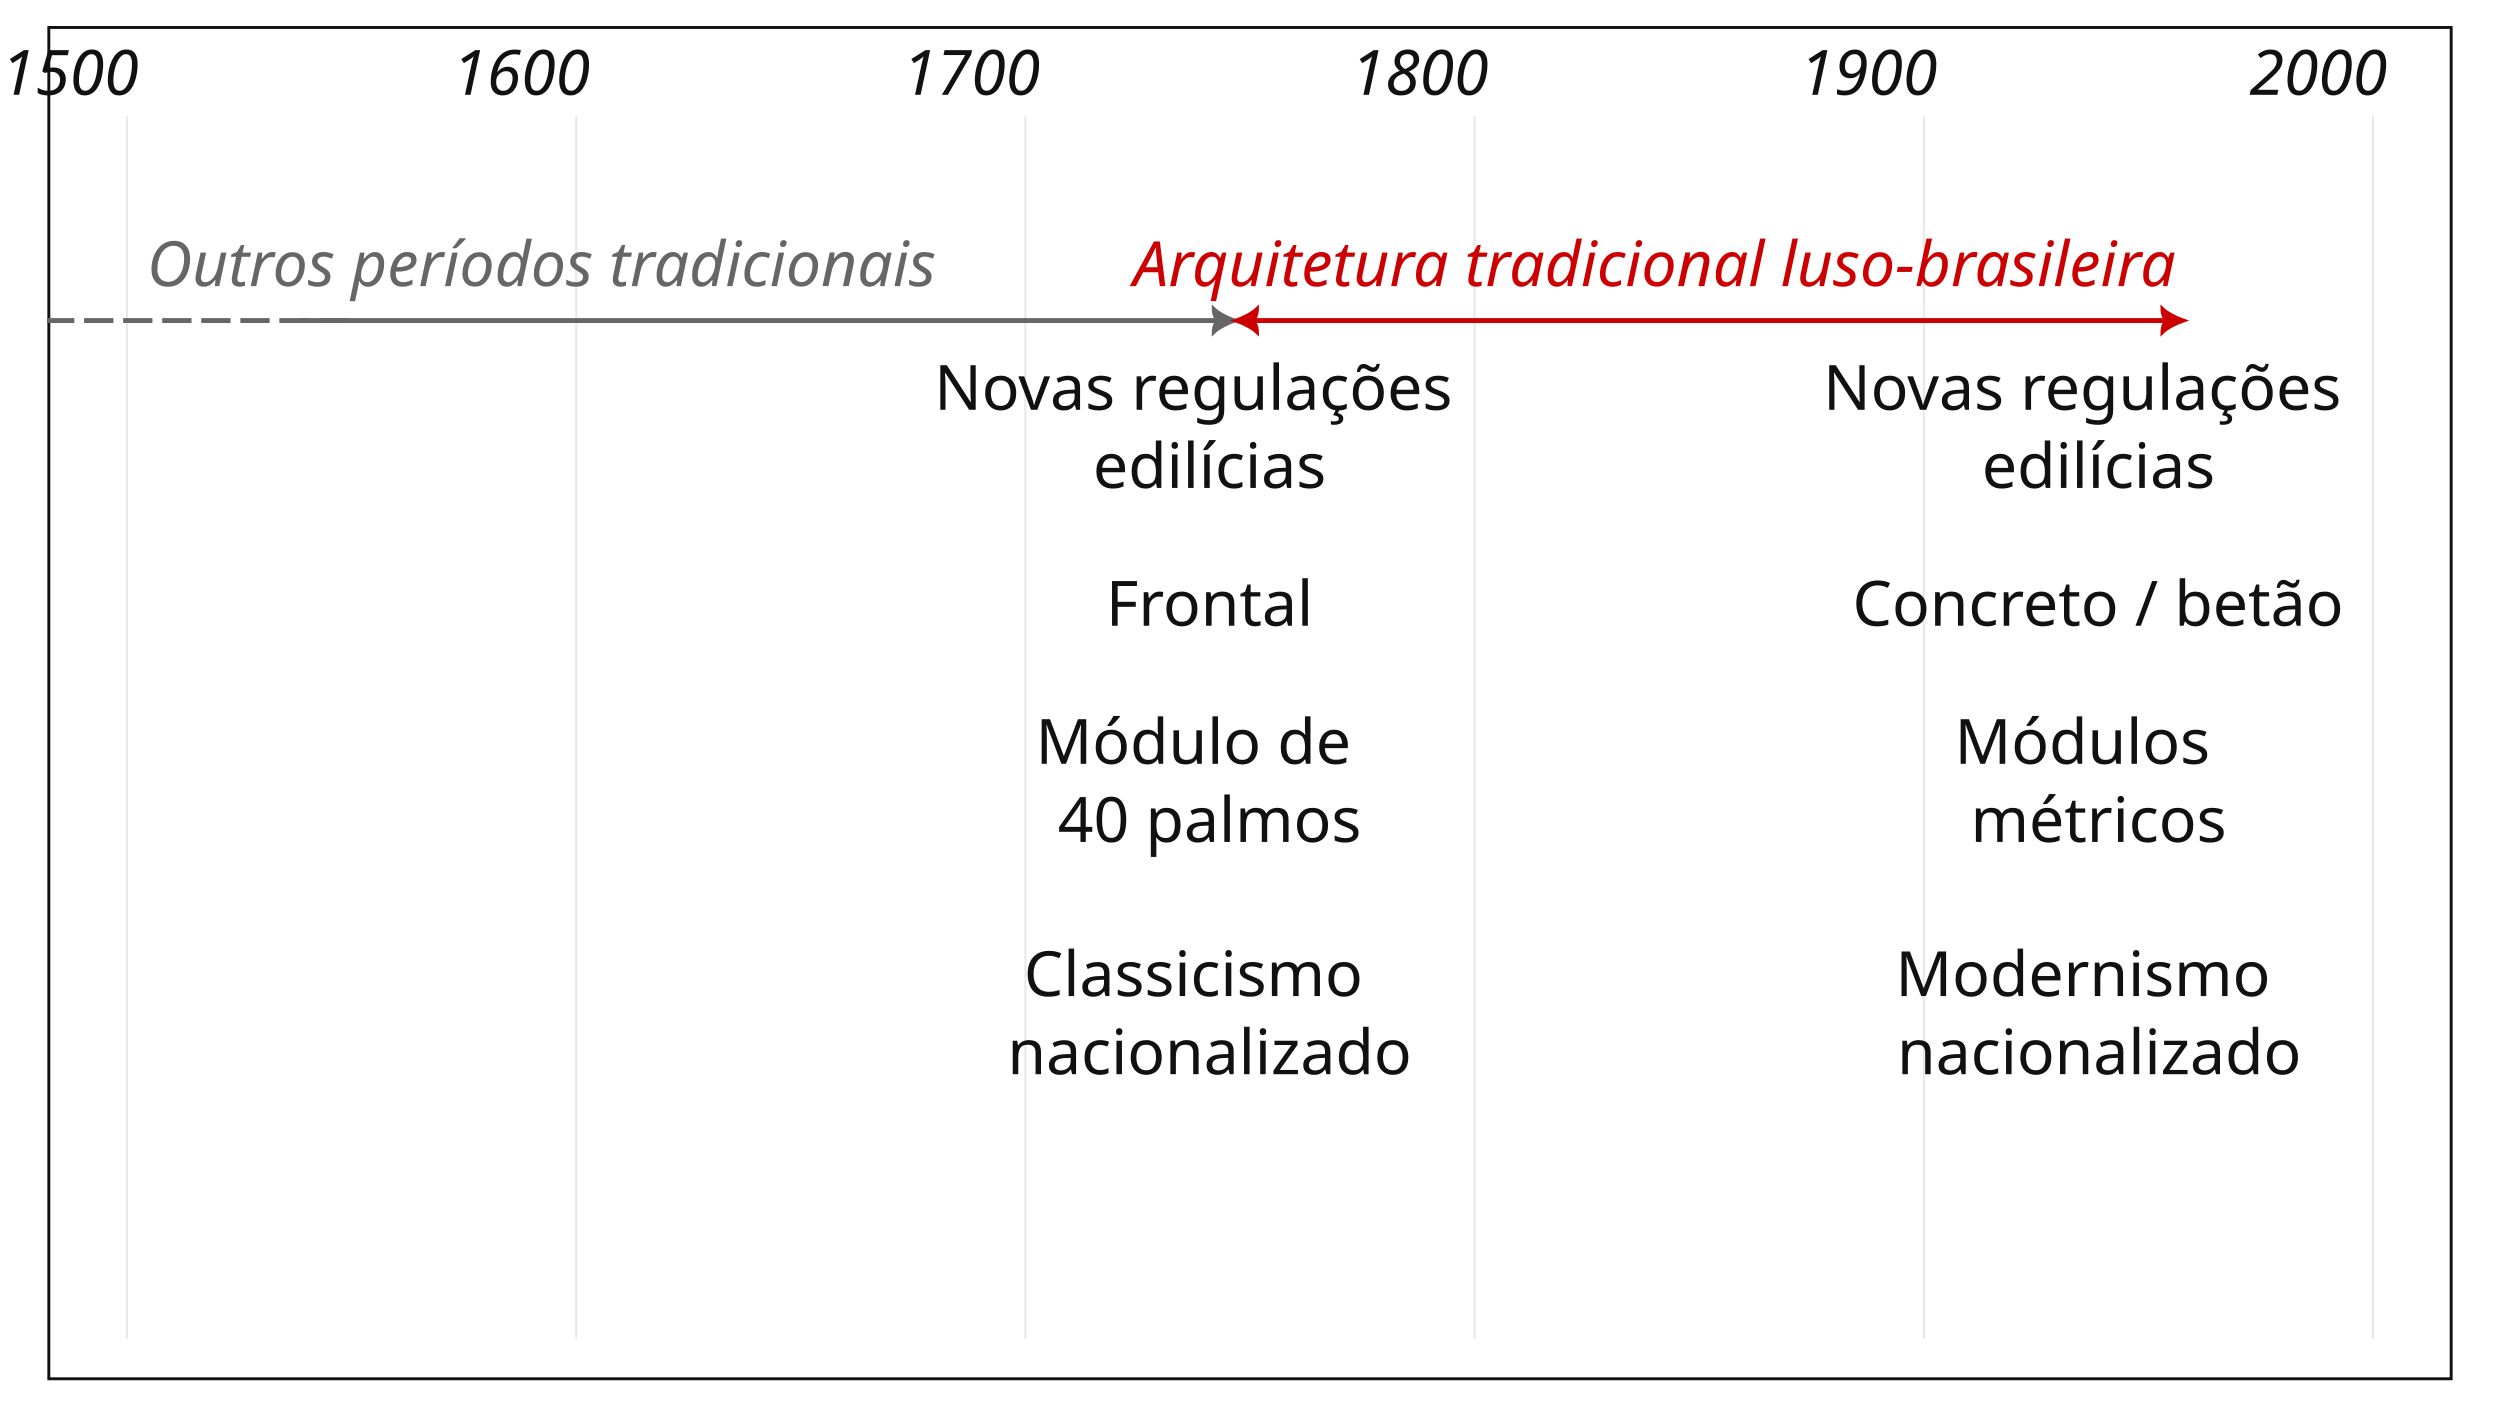
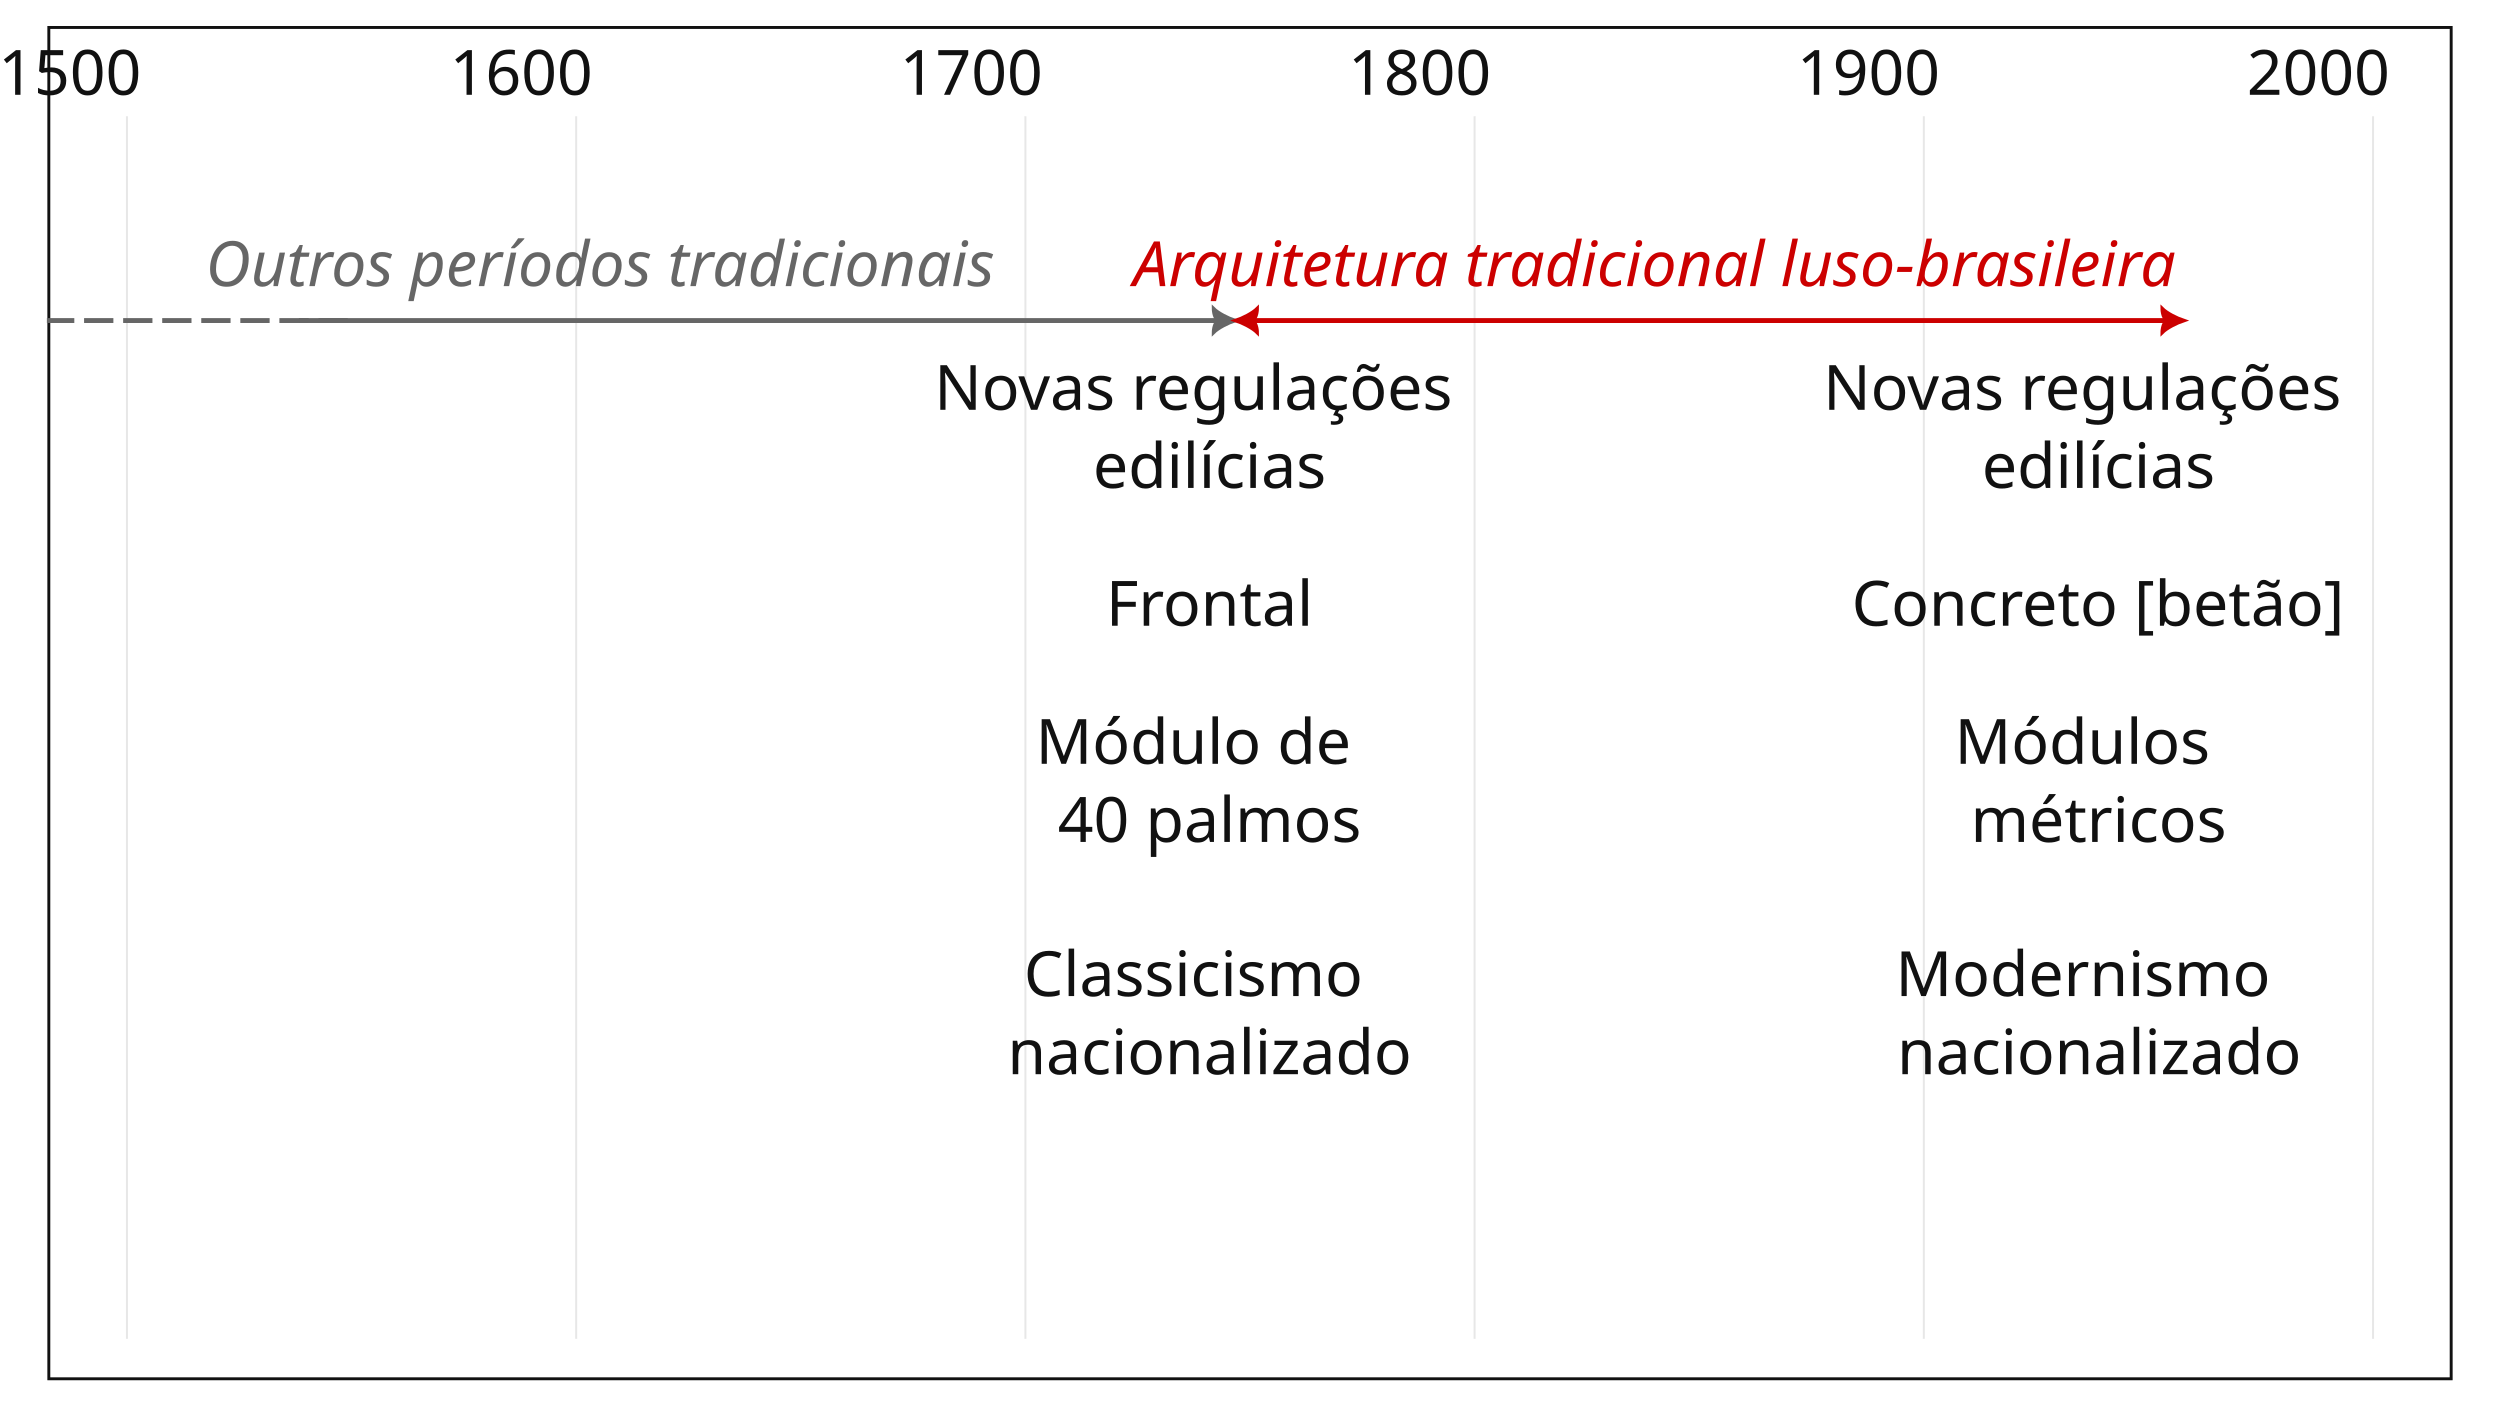
<svg xmlns="http://www.w3.org/2000/svg" width="2560" height="1440" viewBox="0 0 2560 1440" version="1.1" id="svg1" xml:space="preserve">
  <defs id="defs1">
    <marker style="overflow:visible" id="marker31" refX="0" refY="0" orient="auto-start-reverse" markerWidth="1" markerHeight="1" viewBox="0 0 1 1" preserveAspectRatio="xMidYMid">
      <path transform="scale(0.5)" style="fill:context-stroke;fill-rule:evenodd;stroke:context-stroke;stroke-width:1pt" d="m 6,0 c -3,1 -7,3 -9,5 0,0 0,-4 2,-5 -2,-1 -2,-5 -2,-5 2,2 6,4 9,5 z" id="path31" />
    </marker>
    <marker style="overflow:visible" id="ArrowTriangleStylized" refX="0" refY="0" orient="auto-start-reverse" markerWidth="1" markerHeight="1" viewBox="0 0 1 1" preserveAspectRatio="xMidYMid">
      <path transform="scale(0.5)" style="fill:context-stroke;fill-rule:evenodd;stroke:context-stroke;stroke-width:1pt" d="m 6,0 c -3,1 -7,3 -9,5 0,0 0,-4 2,-5 -2,-1 -2,-5 -2,-5 2,2 6,4 9,5 z" id="path4" />
    </marker>
  </defs>
  <g id="layer3" style="display:none" transform="translate(-5378.644)">
    <rect style="fill:#fffff8;fill-opacity:1;stroke:none;stroke-width:5;stroke-linecap:square;stroke-miterlimit:9.999;stroke-opacity:1" id="rect81" width="2560" height="1440" x="5378.644" y="0" />
  </g>
  <g id="layer1" transform="translate(-5378.644)">
    <rect style="fill:none;fill-opacity:0.503;stroke:#111111;stroke-width:3;stroke-linecap:square;stroke-miterlimit:9.999;stroke-opacity:1" id="rect68" width="2460" height="1383.75" x="5428.644" y="28.125" />
    <path style="fill:none;fill-opacity:0.503;stroke:#111111;stroke-width:2.04;stroke-linecap:square;stroke-miterlimit:9.999;stroke-opacity:0.1" d="m 80,70 v 1300 m 460,-1300 v 1300 m 460,-1300 v 1300 m 460,-1300 v 1300 m 460,-1300 v 1300 m 460,-1300 v 1300" id="path68" transform="matrix(1,0,0,0.9615385,5428.644,52.69231)" />
    <g id="g73" transform="translate(5378.644)">
-       <text xml:space="preserve" style="font-style:italic;font-variant:normal;font-weight:500;font-stretch:normal;font-size:64px;font-family:'EB Garamond';-inkscape-font-specification:'EB Garamond, Medium Italic';font-variant-ligatures:discretionary-ligatures historical-ligatures;font-variant-caps:normal;font-variant-numeric:oldstyle-nums proportional-nums;text-align:center;text-anchor:middle;fill:#111111;fill-opacity:1;stroke:none;stroke-width:3;stroke-linecap:square;stroke-miterlimit:9.999;stroke-opacity:0.4" x="129.728" y="97.072" id="text68">
-         <tspan id="tspan68" x="129.728" y="97.072" style="font-style:italic;font-variant:normal;font-weight:500;font-stretch:normal;font-size:64px;font-family:'EB Garamond';-inkscape-font-specification:'EB Garamond, Medium Italic';font-variant-ligatures:discretionary-ligatures historical-ligatures;font-variant-caps:normal;font-variant-numeric:oldstyle-nums proportional-nums;text-align:center;text-anchor:middle;fill:#111111;fill-opacity:1;stroke:none">1500</tspan>
+       <text xml:space="preserve" style="font-style:normal;font-variant:normal;font-weight:normal;font-stretch:condensed;font-size:64px;font-family:'Fira Sans Condensed';-inkscape-font-specification:'Fira Sans Condensed, Condensed';font-variant-ligatures:discretionary-ligatures historical-ligatures ;font-variant-caps:normal;font-variant-numeric:oldstyle-nums proportional-nums ;text-align:center;text-anchor:middle;fill:#111111;fill-opacity:1;stroke:none;stroke-width:3;stroke-linecap:square;stroke-miterlimit:9.999;stroke-opacity:0.4;font-variant-east-asian:" x="129.728" y="97.072" id="text68">
+         <tspan id="tspan68" x="129.728" y="97.072" style="font-style:normal;font-variant:normal;font-weight:normal;font-stretch:condensed;font-size:64px;font-family:'Fira Sans Condensed';-inkscape-font-specification:'Fira Sans Condensed, Condensed';font-variant-ligatures:discretionary-ligatures historical-ligatures ;font-variant-caps:normal;font-variant-numeric:oldstyle-nums proportional-nums ;text-align:center;text-anchor:middle;fill:#111111;fill-opacity:1;stroke:none;font-variant-east-asian:">1500</tspan>
      </text>
-       <text xml:space="preserve" style="font-style:italic;font-variant:normal;font-weight:500;font-stretch:normal;font-size:64px;font-family:'EB Garamond';-inkscape-font-specification:'EB Garamond, Medium Italic';font-variant-ligatures:discretionary-ligatures historical-ligatures;font-variant-caps:normal;font-variant-numeric:oldstyle-nums proportional-nums;text-align:center;text-anchor:middle;fill:#111111;fill-opacity:1;stroke:none;stroke-width:3;stroke-linecap:square;stroke-miterlimit:9.999;stroke-opacity:0.4" x="591.968" y="97.072" id="text69">
-         <tspan id="tspan69" x="591.968" y="97.072" style="font-style:italic;font-variant:normal;font-weight:500;font-stretch:normal;font-size:64px;font-family:'EB Garamond';-inkscape-font-specification:'EB Garamond, Medium Italic';font-variant-ligatures:discretionary-ligatures historical-ligatures;font-variant-caps:normal;font-variant-numeric:oldstyle-nums proportional-nums;text-align:center;text-anchor:middle;fill:#111111;fill-opacity:1;stroke:none">1600</tspan>
+       <text xml:space="preserve" style="font-style:normal;font-variant:normal;font-weight:normal;font-stretch:condensed;font-size:64px;font-family:'Fira Sans Condensed';-inkscape-font-specification:'Fira Sans Condensed, Condensed';font-variant-ligatures:discretionary-ligatures historical-ligatures ;font-variant-caps:normal;font-variant-numeric:oldstyle-nums proportional-nums ;text-align:center;text-anchor:middle;fill:#111111;fill-opacity:1;stroke:none;stroke-width:3;stroke-linecap:square;stroke-miterlimit:9.999;stroke-opacity:0.4;font-variant-east-asian:" x="591.968" y="97.072" id="text69">
+         <tspan id="tspan69" x="591.968" y="97.072" style="font-style:normal;font-variant:normal;font-weight:normal;font-stretch:condensed;font-size:64px;font-family:'Fira Sans Condensed';-inkscape-font-specification:'Fira Sans Condensed, Condensed';font-variant-ligatures:discretionary-ligatures historical-ligatures ;font-variant-caps:normal;font-variant-numeric:oldstyle-nums proportional-nums ;text-align:center;text-anchor:middle;fill:#111111;fill-opacity:1;stroke:none;font-variant-east-asian:">1600</tspan>
      </text>
-       <text xml:space="preserve" style="font-style:italic;font-variant:normal;font-weight:500;font-stretch:normal;font-size:64px;font-family:'EB Garamond';-inkscape-font-specification:'EB Garamond, Medium Italic';font-variant-ligatures:discretionary-ligatures historical-ligatures;font-variant-caps:normal;font-variant-numeric:oldstyle-nums proportional-nums;text-align:center;text-anchor:middle;fill:#111111;fill-opacity:1;stroke:none;stroke-width:3;stroke-linecap:square;stroke-miterlimit:9.999;stroke-opacity:0.4" x="1052.832" y="97.072" id="text70">
-         <tspan id="tspan70" x="1052.832" y="97.072" style="font-style:italic;font-variant:normal;font-weight:500;font-stretch:normal;font-size:64px;font-family:'EB Garamond';-inkscape-font-specification:'EB Garamond, Medium Italic';font-variant-ligatures:discretionary-ligatures historical-ligatures;font-variant-caps:normal;font-variant-numeric:oldstyle-nums proportional-nums;text-align:center;text-anchor:middle;fill:#111111;fill-opacity:1;stroke:none">1700</tspan>
+       <text xml:space="preserve" style="font-style:normal;font-variant:normal;font-weight:normal;font-stretch:condensed;font-size:64px;font-family:'Fira Sans Condensed';-inkscape-font-specification:'Fira Sans Condensed, Condensed';font-variant-ligatures:discretionary-ligatures historical-ligatures ;font-variant-caps:normal;font-variant-numeric:oldstyle-nums proportional-nums ;text-align:center;text-anchor:middle;fill:#111111;fill-opacity:1;stroke:none;stroke-width:3;stroke-linecap:square;stroke-miterlimit:9.999;stroke-opacity:0.4;font-variant-east-asian:" x="1052.832" y="97.072" id="text70">
+         <tspan id="tspan70" x="1052.832" y="97.072" style="font-style:normal;font-variant:normal;font-weight:normal;font-stretch:condensed;font-size:64px;font-family:'Fira Sans Condensed';-inkscape-font-specification:'Fira Sans Condensed, Condensed';font-variant-ligatures:discretionary-ligatures historical-ligatures ;font-variant-caps:normal;font-variant-numeric:oldstyle-nums proportional-nums ;text-align:center;text-anchor:middle;fill:#111111;fill-opacity:1;stroke:none;font-variant-east-asian:">1700</tspan>
      </text>
-       <text xml:space="preserve" style="font-style:italic;font-variant:normal;font-weight:500;font-stretch:normal;font-size:64px;font-family:'EB Garamond';-inkscape-font-specification:'EB Garamond, Medium Italic';font-variant-ligatures:discretionary-ligatures historical-ligatures;font-variant-caps:normal;font-variant-numeric:oldstyle-nums proportional-nums;text-align:center;text-anchor:middle;fill:#111111;fill-opacity:1;stroke:none;stroke-width:3;stroke-linecap:square;stroke-miterlimit:9.999;stroke-opacity:0.4" x="1511.968" y="97.072" id="text71">
-         <tspan id="tspan71" x="1511.968" y="97.072" style="font-style:italic;font-variant:normal;font-weight:500;font-stretch:normal;font-size:64px;font-family:'EB Garamond';-inkscape-font-specification:'EB Garamond, Medium Italic';font-variant-ligatures:discretionary-ligatures historical-ligatures;font-variant-caps:normal;font-variant-numeric:oldstyle-nums proportional-nums;text-align:center;text-anchor:middle;fill:#111111;fill-opacity:1;stroke:none">1800</tspan>
+       <text xml:space="preserve" style="font-style:normal;font-variant:normal;font-weight:normal;font-stretch:condensed;font-size:64px;font-family:'Fira Sans Condensed';-inkscape-font-specification:'Fira Sans Condensed, Condensed';font-variant-ligatures:discretionary-ligatures historical-ligatures ;font-variant-caps:normal;font-variant-numeric:oldstyle-nums proportional-nums ;text-align:center;text-anchor:middle;fill:#111111;fill-opacity:1;stroke:none;stroke-width:3;stroke-linecap:square;stroke-miterlimit:9.999;stroke-opacity:0.4;font-variant-east-asian:" x="1511.968" y="97.072" id="text71">
+         <tspan id="tspan71" x="1511.968" y="97.072" style="font-style:normal;font-variant:normal;font-weight:normal;font-stretch:condensed;font-size:64px;font-family:'Fira Sans Condensed';-inkscape-font-specification:'Fira Sans Condensed, Condensed';font-variant-ligatures:discretionary-ligatures historical-ligatures ;font-variant-caps:normal;font-variant-numeric:oldstyle-nums proportional-nums ;text-align:center;text-anchor:middle;fill:#111111;fill-opacity:1;stroke:none;font-variant-east-asian:">1800</tspan>
      </text>
-       <text xml:space="preserve" style="font-style:italic;font-variant:normal;font-weight:500;font-stretch:normal;font-size:64px;font-family:'EB Garamond';-inkscape-font-specification:'EB Garamond, Medium Italic';font-variant-ligatures:discretionary-ligatures historical-ligatures;font-variant-caps:normal;font-variant-numeric:oldstyle-nums proportional-nums;text-align:center;text-anchor:middle;fill:#111111;fill-opacity:1;stroke:none;stroke-width:3;stroke-linecap:square;stroke-miterlimit:9.999;stroke-opacity:0.4" x="1971.584" y="97.072" id="text72">
-         <tspan id="tspan72" x="1971.584" y="97.072" style="font-style:italic;font-variant:normal;font-weight:500;font-stretch:normal;font-size:64px;font-family:'EB Garamond';-inkscape-font-specification:'EB Garamond, Medium Italic';font-variant-ligatures:discretionary-ligatures historical-ligatures;font-variant-caps:normal;font-variant-numeric:oldstyle-nums proportional-nums;text-align:center;text-anchor:middle;fill:#111111;fill-opacity:1;stroke:none">1900</tspan>
+       <text xml:space="preserve" style="font-style:normal;font-variant:normal;font-weight:normal;font-stretch:condensed;font-size:64px;font-family:'Fira Sans Condensed';-inkscape-font-specification:'Fira Sans Condensed, Condensed';font-variant-ligatures:discretionary-ligatures historical-ligatures ;font-variant-caps:normal;font-variant-numeric:oldstyle-nums proportional-nums ;text-align:center;text-anchor:middle;fill:#111111;fill-opacity:1;stroke:none;stroke-width:3;stroke-linecap:square;stroke-miterlimit:9.999;stroke-opacity:0.4;font-variant-east-asian:" x="1971.584" y="97.072" id="text72">
+         <tspan id="tspan72" x="1971.584" y="97.072" style="font-style:normal;font-variant:normal;font-weight:normal;font-stretch:condensed;font-size:64px;font-family:'Fira Sans Condensed';-inkscape-font-specification:'Fira Sans Condensed, Condensed';font-variant-ligatures:discretionary-ligatures historical-ligatures ;font-variant-caps:normal;font-variant-numeric:oldstyle-nums proportional-nums ;text-align:center;text-anchor:middle;fill:#111111;fill-opacity:1;stroke:none;font-variant-east-asian:">1900</tspan>
      </text>
-       <text xml:space="preserve" style="font-style:italic;font-variant:normal;font-weight:500;font-stretch:normal;font-size:64px;font-family:'EB Garamond';-inkscape-font-specification:'EB Garamond, Medium Italic';font-variant-ligatures:discretionary-ligatures historical-ligatures;font-variant-caps:normal;font-variant-numeric:oldstyle-nums proportional-nums;text-align:center;text-anchor:middle;fill:#111111;fill-opacity:1;stroke:none;stroke-width:3;stroke-linecap:square;stroke-miterlimit:9.999;stroke-opacity:0.4" x="2432.24" y="97.072" id="text73">
-         <tspan x="2432.24" y="97.072" id="tspan73">2000</tspan>
+       <text xml:space="preserve" style="font-style:normal;font-variant:normal;font-weight:normal;font-stretch:condensed;font-size:64px;font-family:'Fira Sans Condensed';-inkscape-font-specification:'Fira Sans Condensed, Condensed';font-variant-ligatures:discretionary-ligatures historical-ligatures ;font-variant-caps:normal;font-variant-numeric:oldstyle-nums proportional-nums ;text-align:center;text-anchor:middle;fill:#111111;fill-opacity:1;stroke:none;stroke-width:3;stroke-linecap:square;stroke-miterlimit:9.999;stroke-opacity:0.4;font-variant-east-asian:" x="2432.24" y="97.072" id="text73">
+         <tspan x="2432.24" y="97.072" id="tspan73" style="-inkscape-font-specification:'Fira Sans Condensed, Condensed';font-family:'Fira Sans Condensed';font-weight:normal;font-style:normal;font-stretch:condensed;font-variant:normal;font-size:64px;font-variant-ligatures:discretionary-ligatures historical-ligatures ;font-variant-caps:normal;font-variant-numeric:oldstyle-nums proportional-nums ;font-variant-east-asian:">2000</tspan>
      </text>
    </g>
  </g>
  <g id="layer4" transform="translate(-5378.644)">
    <g id="g6" transform="translate(5001.823)">
      <path style="fill:#cc0000;fill-opacity:1;stroke:#666666;stroke-width:5;stroke-linecap:square;stroke-miterlimit:9.999;stroke-opacity:1;marker-start:url(#ArrowTriangleStylized)" d="m 1626.821,328.243 h -941.465" id="path3" />
      <path style="fill:#cc0000;fill-opacity:1;stroke:#666666;stroke-width:5;stroke-linecap:butt;stroke-miterlimit:9.999;stroke-dasharray:30, 10;stroke-dashoffset:0;stroke-opacity:1" d="m 732.917,328.243 h -308.095" id="path6" />
-       <text xml:space="preserve" style="font-style:italic;font-variant:normal;font-weight:normal;font-stretch:normal;font-size:64px;font-family:'EB Garamond';-inkscape-font-specification:'EB Garamond, Italic';font-variant-ligatures:discretionary-ligatures historical-ligatures;font-variant-caps:normal;font-variant-numeric:oldstyle-nums proportional-nums;text-align:center;text-anchor:middle;fill:#666666;fill-opacity:1;stroke:none;stroke-width:5;stroke-linecap:square;stroke-miterlimit:9.999;stroke-opacity:1" x="989.465" y="292.993" id="text6">
-         <tspan id="tspan6" x="989.465" y="292.993">Outros períodos tradicionais</tspan>
+       <text xml:space="preserve" style="font-style:italic;font-variant:normal;font-weight:500;font-stretch:condensed;font-size:64px;font-family:'Fira Sans Condensed';-inkscape-font-specification:'Fira Sans Condensed, Medium Italic Condensed';font-variant-ligatures:discretionary-ligatures historical-ligatures;font-variant-caps:normal;font-variant-numeric:oldstyle-nums proportional-nums;text-align:center;text-anchor:middle;fill:#666666;fill-opacity:1;stroke:none;stroke-width:5;stroke-linecap:square;stroke-miterlimit:9.999;stroke-opacity:1" x="1049.465" y="292.993" id="text6">
+         <tspan id="tspan6" x="1049.465" y="292.993" style="font-style:italic;font-variant:normal;font-weight:500;font-stretch:condensed;font-size:64px;font-family:'Fira Sans Condensed';-inkscape-font-specification:'Fira Sans Condensed, Medium Italic Condensed';font-variant-ligatures:discretionary-ligatures historical-ligatures;font-variant-caps:normal;font-variant-numeric:oldstyle-nums proportional-nums">Outros períodos tradicionais</tspan>
      </text>
      <text xml:space="preserve" style="font-size:17px;line-height:1.4;font-family:'Liberation Sans';-inkscape-font-specification:'Liberation Sans, Normal';letter-spacing:0px;fill:#666666;stroke:#666666;stroke-width:10;stroke-linecap:butt;stroke-dasharray:12, 12;stroke-dashoffset:0" x="1247.485" y="-160.589" id="text16">
        <tspan id="tspan16" x="1247.485" y="-160.589" />
      </text>
    </g>
    <g id="g32" transform="translate(6233.823)">
      <path style="fill:#cc0000;fill-opacity:1;stroke:#cc0000;stroke-width:5;stroke-linecap:square;stroke-miterlimit:9.999;stroke-opacity:1;marker-start:url(#ArrowTriangleStylized);marker-end:url(#marker31)" d="m 424.821,328.243 h 941.465" id="path32" />
-       <text xml:space="preserve" style="font-style:italic;font-variant:normal;font-weight:normal;font-stretch:normal;font-size:64px;font-family:'EB Garamond';-inkscape-font-specification:'EB Garamond, Italic';font-variant-ligatures:discretionary-ligatures historical-ligatures;font-variant-caps:normal;font-variant-numeric:oldstyle-nums proportional-nums;text-align:center;text-anchor:middle;fill:#cc0000;fill-opacity:1;stroke:none;stroke-width:5;stroke-linecap:square;stroke-miterlimit:9.999;stroke-opacity:1" x="897.25" y="292.993" id="text32">
-         <tspan id="tspan32" x="897.25" y="292.993">Arquitetura tradicional luso-brasileira</tspan>
+       <text xml:space="preserve" style="font-style:italic;font-variant:normal;font-weight:500;font-stretch:condensed;font-size:64px;font-family:'Fira Sans Condensed';-inkscape-font-specification:'Fira Sans Condensed, Medium Italic Condensed';font-variant-ligatures:discretionary-ligatures historical-ligatures;font-variant-caps:normal;font-variant-numeric:oldstyle-nums proportional-nums;text-align:center;text-anchor:middle;fill:#cc0000;fill-opacity:1;stroke:none;stroke-width:5;stroke-linecap:square;stroke-miterlimit:9.999;stroke-opacity:1" x="897.25" y="292.993" id="text32">
+         <tspan id="tspan32" x="897.25" y="292.993" style="-inkscape-font-specification:'Fira Sans Condensed, Medium Italic Condensed';font-family:'Fira Sans Condensed';font-weight:500;font-style:italic;font-stretch:condensed;font-variant:normal;font-size:64px;font-variant-ligatures:discretionary-ligatures historical-ligatures ;font-variant-caps:normal;font-variant-numeric:oldstyle-nums proportional-nums ;font-variant-east-asian:">Arquitetura tradicional luso-brasileira</tspan>
      </text>
    </g>
-     <text xml:space="preserve" style="font-style:normal;font-variant:normal;font-weight:normal;font-stretch:normal;font-size:64px;font-family:'EB Garamond';-inkscape-font-specification:'EB Garamond, Normal';font-variant-ligatures:discretionary-ligatures historical-ligatures;font-variant-caps:normal;font-variant-numeric:oldstyle-nums proportional-nums;text-align:center;text-anchor:middle;fill:#111111;fill-opacity:1;stroke:none;stroke-width:5;stroke-linecap:butt;stroke-miterlimit:9.999;stroke-dasharray:30, 10;stroke-dashoffset:0;stroke-opacity:1" x="6658.836" y="419.647" id="text33">
-       <tspan id="tspan33" x="6658.836" y="419.647">Novas regulações</tspan>
-       <tspan x="6658.836" y="499.647" id="tspan34">edilícias</tspan>
+     <text xml:space="preserve" style="font-style:normal;font-variant:normal;font-weight:300;font-stretch:condensed;font-size:64px;font-family:'Fira Sans Condensed';-inkscape-font-specification:'Fira Sans Condensed, Light Condensed';font-variant-ligatures:discretionary-ligatures historical-ligatures ;font-variant-caps:normal;font-variant-numeric:oldstyle-nums proportional-nums ;text-align:center;text-anchor:middle;fill:#111111;fill-opacity:1;stroke:none;stroke-width:5;stroke-linecap:butt;stroke-miterlimit:9.999;stroke-dasharray:30, 10;stroke-dashoffset:0;stroke-opacity:1;font-variant-east-asian:" x="6658.836" y="419.647" id="text33">
+       <tspan id="tspan33" x="6658.836" y="419.647" style="-inkscape-font-specification:'Fira Sans Condensed, Light Condensed';font-family:'Fira Sans Condensed';font-weight:300;font-style:normal;font-stretch:condensed;font-variant:normal;font-size:64px;font-variant-ligatures:discretionary-ligatures historical-ligatures ;font-variant-caps:normal;font-variant-numeric:oldstyle-nums proportional-nums ;font-variant-east-asian:">Novas regulações</tspan>
+       <tspan x="6658.836" y="499.647" id="tspan34" style="-inkscape-font-specification:'Fira Sans Condensed, Light Condensed';font-family:'Fira Sans Condensed';font-weight:300;font-style:normal;font-stretch:condensed;font-variant:normal;font-size:64px;font-variant-ligatures:discretionary-ligatures historical-ligatures ;font-variant-caps:normal;font-variant-numeric:oldstyle-nums proportional-nums ;font-variant-east-asian:">edilícias</tspan>
    </text>
-     <text xml:space="preserve" style="font-style:normal;font-variant:normal;font-weight:normal;font-stretch:normal;font-size:64px;font-family:'EB Garamond';-inkscape-font-specification:'EB Garamond, Normal';font-variant-ligatures:discretionary-ligatures historical-ligatures;font-variant-caps:normal;font-variant-numeric:oldstyle-nums proportional-nums;text-align:center;text-anchor:middle;display:inline;fill:#111111;fill-opacity:1;stroke:none;stroke-width:5;stroke-linecap:butt;stroke-miterlimit:9.999;stroke-dasharray:30, 10;stroke-dashoffset:0;stroke-opacity:1" x="7569.101" y="419.647" id="text36">
-       <tspan id="tspan35" x="7569.101" y="419.647">Novas regulações</tspan>
-       <tspan x="7569.101" y="499.647" id="tspan36">edilícias</tspan>
+     <text xml:space="preserve" style="font-style:normal;font-variant:normal;font-weight:300;font-stretch:condensed;font-size:64px;font-family:'Fira Sans Condensed';-inkscape-font-specification:'Fira Sans Condensed, Light Condensed';font-variant-ligatures:discretionary-ligatures historical-ligatures ;font-variant-caps:normal;font-variant-numeric:oldstyle-nums proportional-nums ;text-align:center;text-anchor:middle;display:inline;fill:#111111;fill-opacity:1;stroke:none;stroke-width:5;stroke-linecap:butt;stroke-miterlimit:9.999;stroke-dasharray:30, 10;stroke-dashoffset:0;stroke-opacity:1;font-variant-east-asian:" x="7569.101" y="419.647" id="text36">
+       <tspan id="tspan35" x="7569.101" y="419.647" style="-inkscape-font-specification:'Fira Sans Condensed, Light Condensed';font-family:'Fira Sans Condensed';font-weight:300;font-style:normal;font-stretch:condensed;font-variant:normal;font-size:64px;font-variant-ligatures:discretionary-ligatures historical-ligatures ;font-variant-caps:normal;font-variant-numeric:oldstyle-nums proportional-nums ;font-variant-east-asian:">Novas regulações</tspan>
+       <tspan x="7569.101" y="499.647" id="tspan36" style="-inkscape-font-specification:'Fira Sans Condensed, Light Condensed';font-family:'Fira Sans Condensed';font-weight:300;font-style:normal;font-stretch:condensed;font-variant:normal;font-size:64px;font-variant-ligatures:discretionary-ligatures historical-ligatures ;font-variant-caps:normal;font-variant-numeric:oldstyle-nums proportional-nums ;font-variant-east-asian:">edilícias</tspan>
    </text>
-     <text xml:space="preserve" style="font-style:normal;font-variant:normal;font-weight:normal;font-stretch:normal;font-size:64px;font-family:'EB Garamond';-inkscape-font-specification:'EB Garamond, Normal';font-variant-ligatures:discretionary-ligatures historical-ligatures;font-variant-caps:normal;font-variant-numeric:oldstyle-nums proportional-nums;text-align:center;text-anchor:middle;fill:#111111;fill-opacity:1;stroke:none;stroke-width:5;stroke-linecap:butt;stroke-miterlimit:9.999;stroke-dasharray:30, 10;stroke-dashoffset:0;stroke-opacity:1" x="6658.836" y="640.723" id="text38">
-       <tspan x="6658.836" y="640.723" id="tspan38">Frontal</tspan>
+     <text xml:space="preserve" style="font-style:normal;font-variant:normal;font-weight:300;font-stretch:condensed;font-size:64px;font-family:'Fira Sans Condensed';-inkscape-font-specification:'Fira Sans Condensed, Light Condensed';font-variant-ligatures:discretionary-ligatures historical-ligatures ;font-variant-caps:normal;font-variant-numeric:oldstyle-nums proportional-nums ;text-align:center;text-anchor:middle;fill:#111111;fill-opacity:1;stroke:none;stroke-width:5;stroke-linecap:butt;stroke-miterlimit:9.999;stroke-dasharray:30, 10;stroke-dashoffset:0;stroke-opacity:1;font-variant-east-asian:" x="6658.836" y="640.723" id="text38">
+       <tspan x="6658.836" y="640.723" id="tspan38" style="-inkscape-font-specification:'Fira Sans Condensed, Light Condensed';font-family:'Fira Sans Condensed';font-weight:300;font-style:normal;font-stretch:condensed;font-variant:normal;font-size:64px;font-variant-ligatures:discretionary-ligatures historical-ligatures ;font-variant-caps:normal;font-variant-numeric:oldstyle-nums proportional-nums ;font-variant-east-asian:">Frontal</tspan>
    </text>
-     <text xml:space="preserve" style="font-style:normal;font-variant:normal;font-weight:normal;font-stretch:normal;font-size:64px;font-family:'EB Garamond';-inkscape-font-specification:'EB Garamond, Normal';font-variant-ligatures:discretionary-ligatures historical-ligatures;font-variant-caps:normal;font-variant-numeric:oldstyle-nums proportional-nums;text-align:center;text-anchor:middle;fill:#111111;fill-opacity:1;stroke:none;stroke-width:5;stroke-linecap:butt;stroke-miterlimit:9.999;stroke-dasharray:30, 10;stroke-dashoffset:0;stroke-opacity:1" x="6658.836" y="1020" id="text39">
-       <tspan x="6658.836" y="1020" id="tspan39">Classicismo</tspan>
-       <tspan x="6658.836" y="1100.001" id="tspan40">nacionalizado</tspan>
+     <text xml:space="preserve" style="font-style:normal;font-variant:normal;font-weight:300;font-stretch:condensed;font-size:64px;font-family:'Fira Sans Condensed';-inkscape-font-specification:'Fira Sans Condensed, Light Condensed';font-variant-ligatures:discretionary-ligatures historical-ligatures ;font-variant-caps:normal;font-variant-numeric:oldstyle-nums proportional-nums ;text-align:center;text-anchor:middle;fill:#111111;fill-opacity:1;stroke:none;stroke-width:5;stroke-linecap:butt;stroke-miterlimit:9.999;stroke-dasharray:30, 10;stroke-dashoffset:0;stroke-opacity:1;font-variant-east-asian:" x="6658.836" y="1020" id="text39">
+       <tspan x="6658.836" y="1020" id="tspan39" style="-inkscape-font-specification:'Fira Sans Condensed, Light Condensed';font-family:'Fira Sans Condensed';font-weight:300;font-style:normal;font-stretch:condensed;font-variant:normal;font-size:64px;font-variant-ligatures:discretionary-ligatures historical-ligatures ;font-variant-caps:normal;font-variant-numeric:oldstyle-nums proportional-nums ;font-variant-east-asian:">Classicismo</tspan>
+       <tspan x="6658.836" y="1100.001" id="tspan40" style="-inkscape-font-specification:'Fira Sans Condensed, Light Condensed';font-family:'Fira Sans Condensed';font-weight:300;font-style:normal;font-stretch:condensed;font-variant:normal;font-size:64px;font-variant-ligatures:discretionary-ligatures historical-ligatures ;font-variant-caps:normal;font-variant-numeric:oldstyle-nums proportional-nums ;font-variant-east-asian:">nacionalizado</tspan>
    </text>
-     <text xml:space="preserve" style="font-style:normal;font-variant:normal;font-weight:normal;font-stretch:normal;font-size:64px;font-family:'EB Garamond';-inkscape-font-specification:'EB Garamond, Normal';font-variant-ligatures:discretionary-ligatures historical-ligatures;font-variant-caps:normal;font-variant-numeric:oldstyle-nums proportional-nums;text-align:center;text-anchor:middle;fill:#111111;fill-opacity:1;stroke:none;stroke-width:5;stroke-linecap:butt;stroke-miterlimit:9.999;stroke-dasharray:30, 10;stroke-dashoffset:0;stroke-opacity:1" x="7568.589" y="640.723" id="text41">
-       <tspan x="7568.589" y="640.723" id="tspan41">Concreto / betão</tspan>
+     <text xml:space="preserve" style="font-style:normal;font-variant:normal;font-weight:300;font-stretch:condensed;font-size:64px;font-family:'Fira Sans Condensed';-inkscape-font-specification:'Fira Sans Condensed, Light Condensed';font-variant-ligatures:discretionary-ligatures historical-ligatures;font-variant-caps:normal;font-variant-numeric:oldstyle-nums proportional-nums;text-align:center;text-anchor:middle;fill:#111111;fill-opacity:1;stroke:none;stroke-width:5;stroke-linecap:butt;stroke-miterlimit:9.999;stroke-dasharray:30, 10;stroke-dashoffset:0;stroke-opacity:1" x="7568.589" y="640.723" id="text41">
+       <tspan x="7568.589" y="640.723" id="tspan41" style="font-style:normal;font-variant:normal;font-weight:300;font-stretch:condensed;font-size:64px;font-family:'Fira Sans Condensed';-inkscape-font-specification:'Fira Sans Condensed, Light Condensed';font-variant-ligatures:discretionary-ligatures historical-ligatures;font-variant-caps:normal;font-variant-numeric:oldstyle-nums proportional-nums">Concreto [betão]</tspan>
    </text>
-     <text xml:space="preserve" style="font-style:normal;font-variant:normal;font-weight:normal;font-stretch:normal;font-size:64px;font-family:'EB Garamond';-inkscape-font-specification:'EB Garamond, Normal';font-variant-ligatures:discretionary-ligatures historical-ligatures;font-variant-caps:normal;font-variant-numeric:oldstyle-nums proportional-nums;text-align:center;text-anchor:middle;fill:#111111;fill-opacity:1;stroke:none;stroke-width:5;stroke-linecap:butt;stroke-miterlimit:9.999;stroke-dasharray:30, 10;stroke-dashoffset:0;stroke-opacity:1" x="7569.811" y="1020" id="text43">
-       <tspan x="7569.811" y="1020" id="tspan42">Modernismo</tspan>
-       <tspan x="7569.811" y="1100.001" id="tspan43">nacionalizado</tspan>
+     <text xml:space="preserve" style="font-style:normal;font-variant:normal;font-weight:300;font-stretch:condensed;font-size:64px;font-family:'Fira Sans Condensed';-inkscape-font-specification:'Fira Sans Condensed, Light Condensed';font-variant-ligatures:discretionary-ligatures historical-ligatures ;font-variant-caps:normal;font-variant-numeric:oldstyle-nums proportional-nums ;text-align:center;text-anchor:middle;fill:#111111;fill-opacity:1;stroke:none;stroke-width:5;stroke-linecap:butt;stroke-miterlimit:9.999;stroke-dasharray:30, 10;stroke-dashoffset:0;stroke-opacity:1;font-variant-east-asian:" x="7569.811" y="1020" id="text43">
+       <tspan x="7569.811" y="1020" id="tspan42" style="-inkscape-font-specification:'Fira Sans Condensed, Light Condensed';font-family:'Fira Sans Condensed';font-weight:300;font-style:normal;font-stretch:condensed;font-variant:normal;font-size:64px;font-variant-ligatures:discretionary-ligatures historical-ligatures ;font-variant-caps:normal;font-variant-numeric:oldstyle-nums proportional-nums ;font-variant-east-asian:">Modernismo</tspan>
+       <tspan x="7569.811" y="1100.001" id="tspan43" style="-inkscape-font-specification:'Fira Sans Condensed, Light Condensed';font-family:'Fira Sans Condensed';font-weight:300;font-style:normal;font-stretch:condensed;font-variant:normal;font-size:64px;font-variant-ligatures:discretionary-ligatures historical-ligatures ;font-variant-caps:normal;font-variant-numeric:oldstyle-nums proportional-nums ;font-variant-east-asian:">nacionalizado</tspan>
    </text>
-     <text xml:space="preserve" style="font-style:normal;font-variant:normal;font-weight:normal;font-stretch:normal;font-size:64px;font-family:'EB Garamond';-inkscape-font-specification:'EB Garamond, Normal';font-variant-ligatures:discretionary-ligatures historical-ligatures;font-variant-caps:normal;font-variant-numeric:oldstyle-nums proportional-nums;text-align:center;text-anchor:middle;fill:#111111;fill-opacity:1;stroke:none;stroke-width:5;stroke-linecap:butt;stroke-miterlimit:9.999;stroke-dasharray:30, 10;stroke-dashoffset:0;stroke-opacity:1" x="6658.836" y="782.156" id="text45">
-       <tspan x="6658.836" y="782.156" id="tspan45">Módulo de</tspan>
-       <tspan x="6658.836" y="862.156" id="tspan46">40 palmos</tspan>
+     <text xml:space="preserve" style="font-style:normal;font-variant:normal;font-weight:300;font-stretch:condensed;font-size:64px;font-family:'Fira Sans Condensed';-inkscape-font-specification:'Fira Sans Condensed, Light Condensed';font-variant-ligatures:discretionary-ligatures historical-ligatures ;font-variant-caps:normal;font-variant-numeric:oldstyle-nums proportional-nums ;text-align:center;text-anchor:middle;fill:#111111;fill-opacity:1;stroke:none;stroke-width:5;stroke-linecap:butt;stroke-miterlimit:9.999;stroke-dasharray:30, 10;stroke-dashoffset:0;stroke-opacity:1;font-variant-east-asian:" x="6658.836" y="782.156" id="text45">
+       <tspan x="6658.836" y="782.156" id="tspan45" style="-inkscape-font-specification:'Fira Sans Condensed, Light Condensed';font-family:'Fira Sans Condensed';font-weight:300;font-style:normal;font-stretch:condensed;font-variant:normal;font-size:64px;font-variant-ligatures:discretionary-ligatures historical-ligatures ;font-variant-caps:normal;font-variant-numeric:oldstyle-nums proportional-nums ;font-variant-east-asian:">Módulo de</tspan>
+       <tspan x="6658.836" y="862.156" id="tspan46" style="-inkscape-font-specification:'Fira Sans Condensed, Light Condensed';font-family:'Fira Sans Condensed';font-weight:300;font-style:normal;font-stretch:condensed;font-variant:normal;font-size:64px;font-variant-ligatures:discretionary-ligatures historical-ligatures ;font-variant-caps:normal;font-variant-numeric:oldstyle-nums proportional-nums ;font-variant-east-asian:">40 palmos</tspan>
    </text>
-     <text xml:space="preserve" style="font-style:normal;font-variant:normal;font-weight:normal;font-stretch:normal;font-size:64px;font-family:'EB Garamond';-inkscape-font-specification:'EB Garamond, Normal';font-variant-ligatures:discretionary-ligatures historical-ligatures;font-variant-caps:normal;font-variant-numeric:oldstyle-nums proportional-nums;text-align:center;text-anchor:middle;fill:#111111;fill-opacity:1;stroke:none;stroke-width:5;stroke-linecap:butt;stroke-miterlimit:9.999;stroke-dasharray:30, 10;stroke-dashoffset:0;stroke-opacity:1" x="7569.172" y="782.156" id="text48">
-       <tspan x="7569.172" y="782.156" id="tspan48">Módulos</tspan>
-       <tspan x="7569.172" y="862.156" id="tspan49">métricos</tspan>
+     <text xml:space="preserve" style="font-style:normal;font-variant:normal;font-weight:300;font-stretch:condensed;font-size:64px;font-family:'Fira Sans Condensed';-inkscape-font-specification:'Fira Sans Condensed, Light Condensed';font-variant-ligatures:discretionary-ligatures historical-ligatures ;font-variant-caps:normal;font-variant-numeric:oldstyle-nums proportional-nums ;text-align:center;text-anchor:middle;fill:#111111;fill-opacity:1;stroke:none;stroke-width:5;stroke-linecap:butt;stroke-miterlimit:9.999;stroke-dasharray:30, 10;stroke-dashoffset:0;stroke-opacity:1;font-variant-east-asian:" x="7569.172" y="782.156" id="text48">
+       <tspan x="7569.172" y="782.156" id="tspan48" style="-inkscape-font-specification:'Fira Sans Condensed, Light Condensed';font-family:'Fira Sans Condensed';font-weight:300;font-style:normal;font-stretch:condensed;font-variant:normal;font-size:64px;font-variant-ligatures:discretionary-ligatures historical-ligatures ;font-variant-caps:normal;font-variant-numeric:oldstyle-nums proportional-nums ;font-variant-east-asian:">Módulos</tspan>
+       <tspan x="7569.172" y="862.156" id="tspan49" style="-inkscape-font-specification:'Fira Sans Condensed, Light Condensed';font-family:'Fira Sans Condensed';font-weight:300;font-style:normal;font-stretch:condensed;font-variant:normal;font-size:64px;font-variant-ligatures:discretionary-ligatures historical-ligatures ;font-variant-caps:normal;font-variant-numeric:oldstyle-nums proportional-nums ;font-variant-east-asian:">métricos</tspan>
    </text>
  </g>
</svg>
